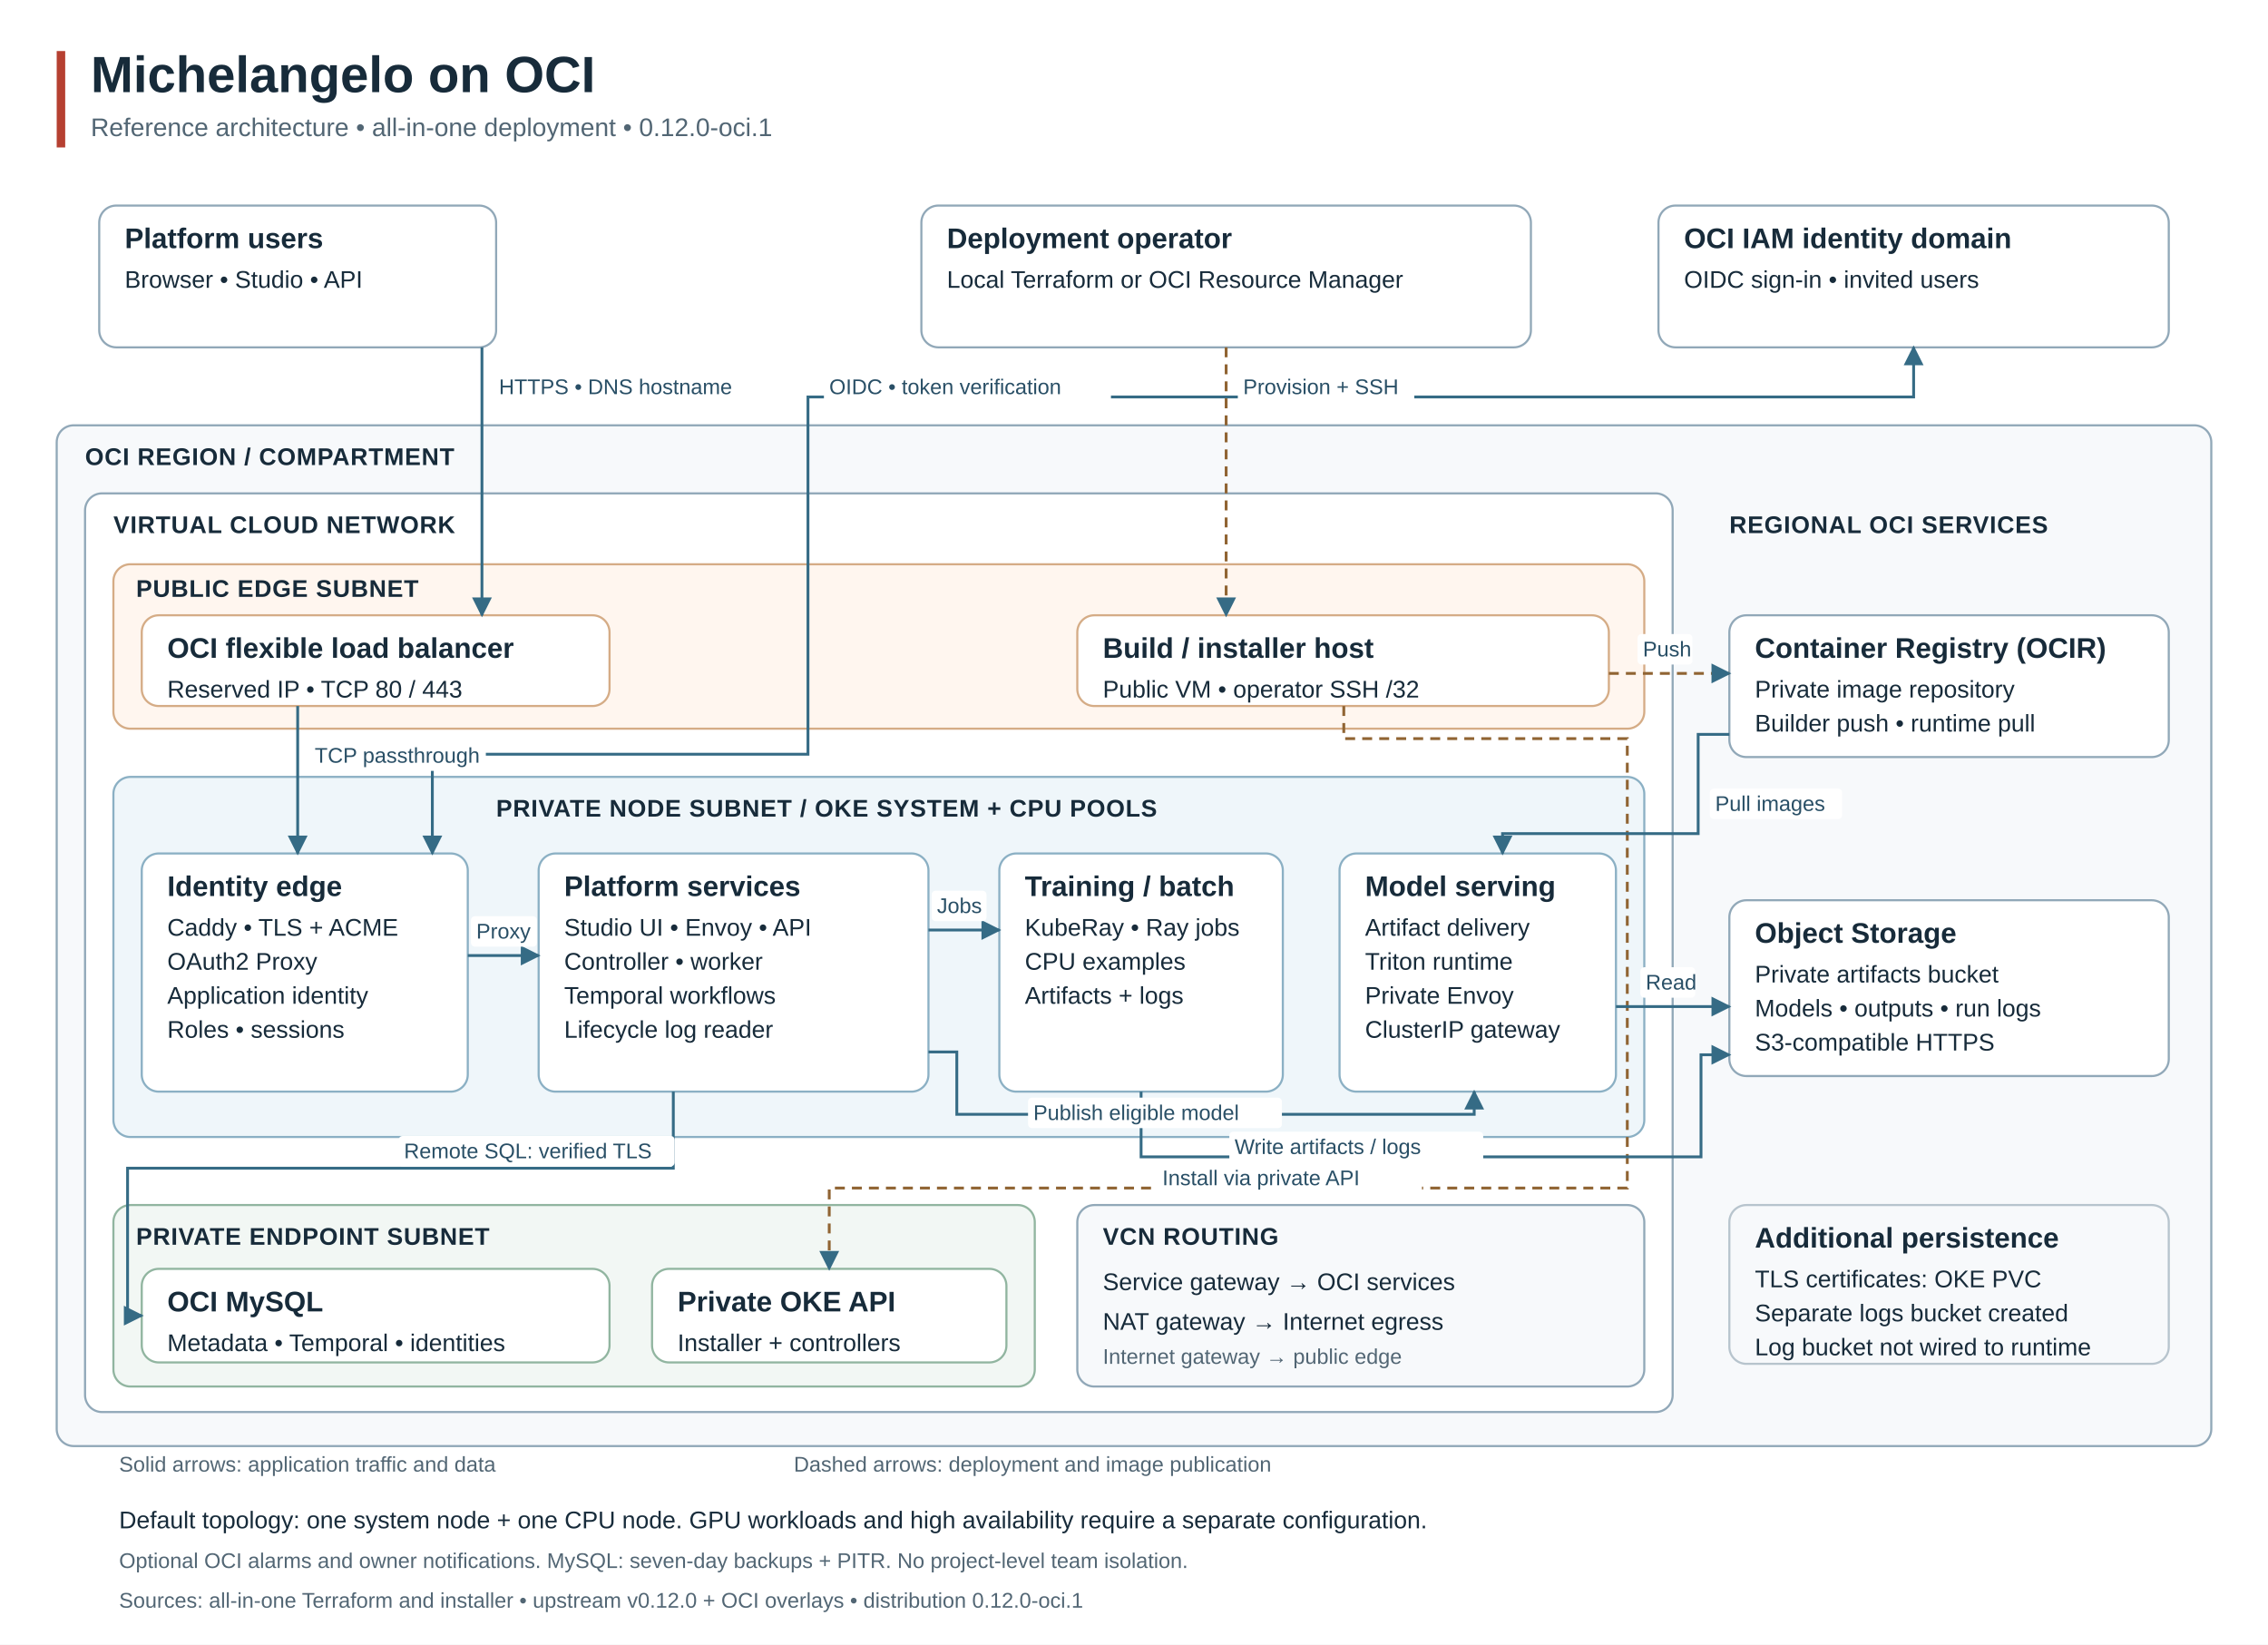
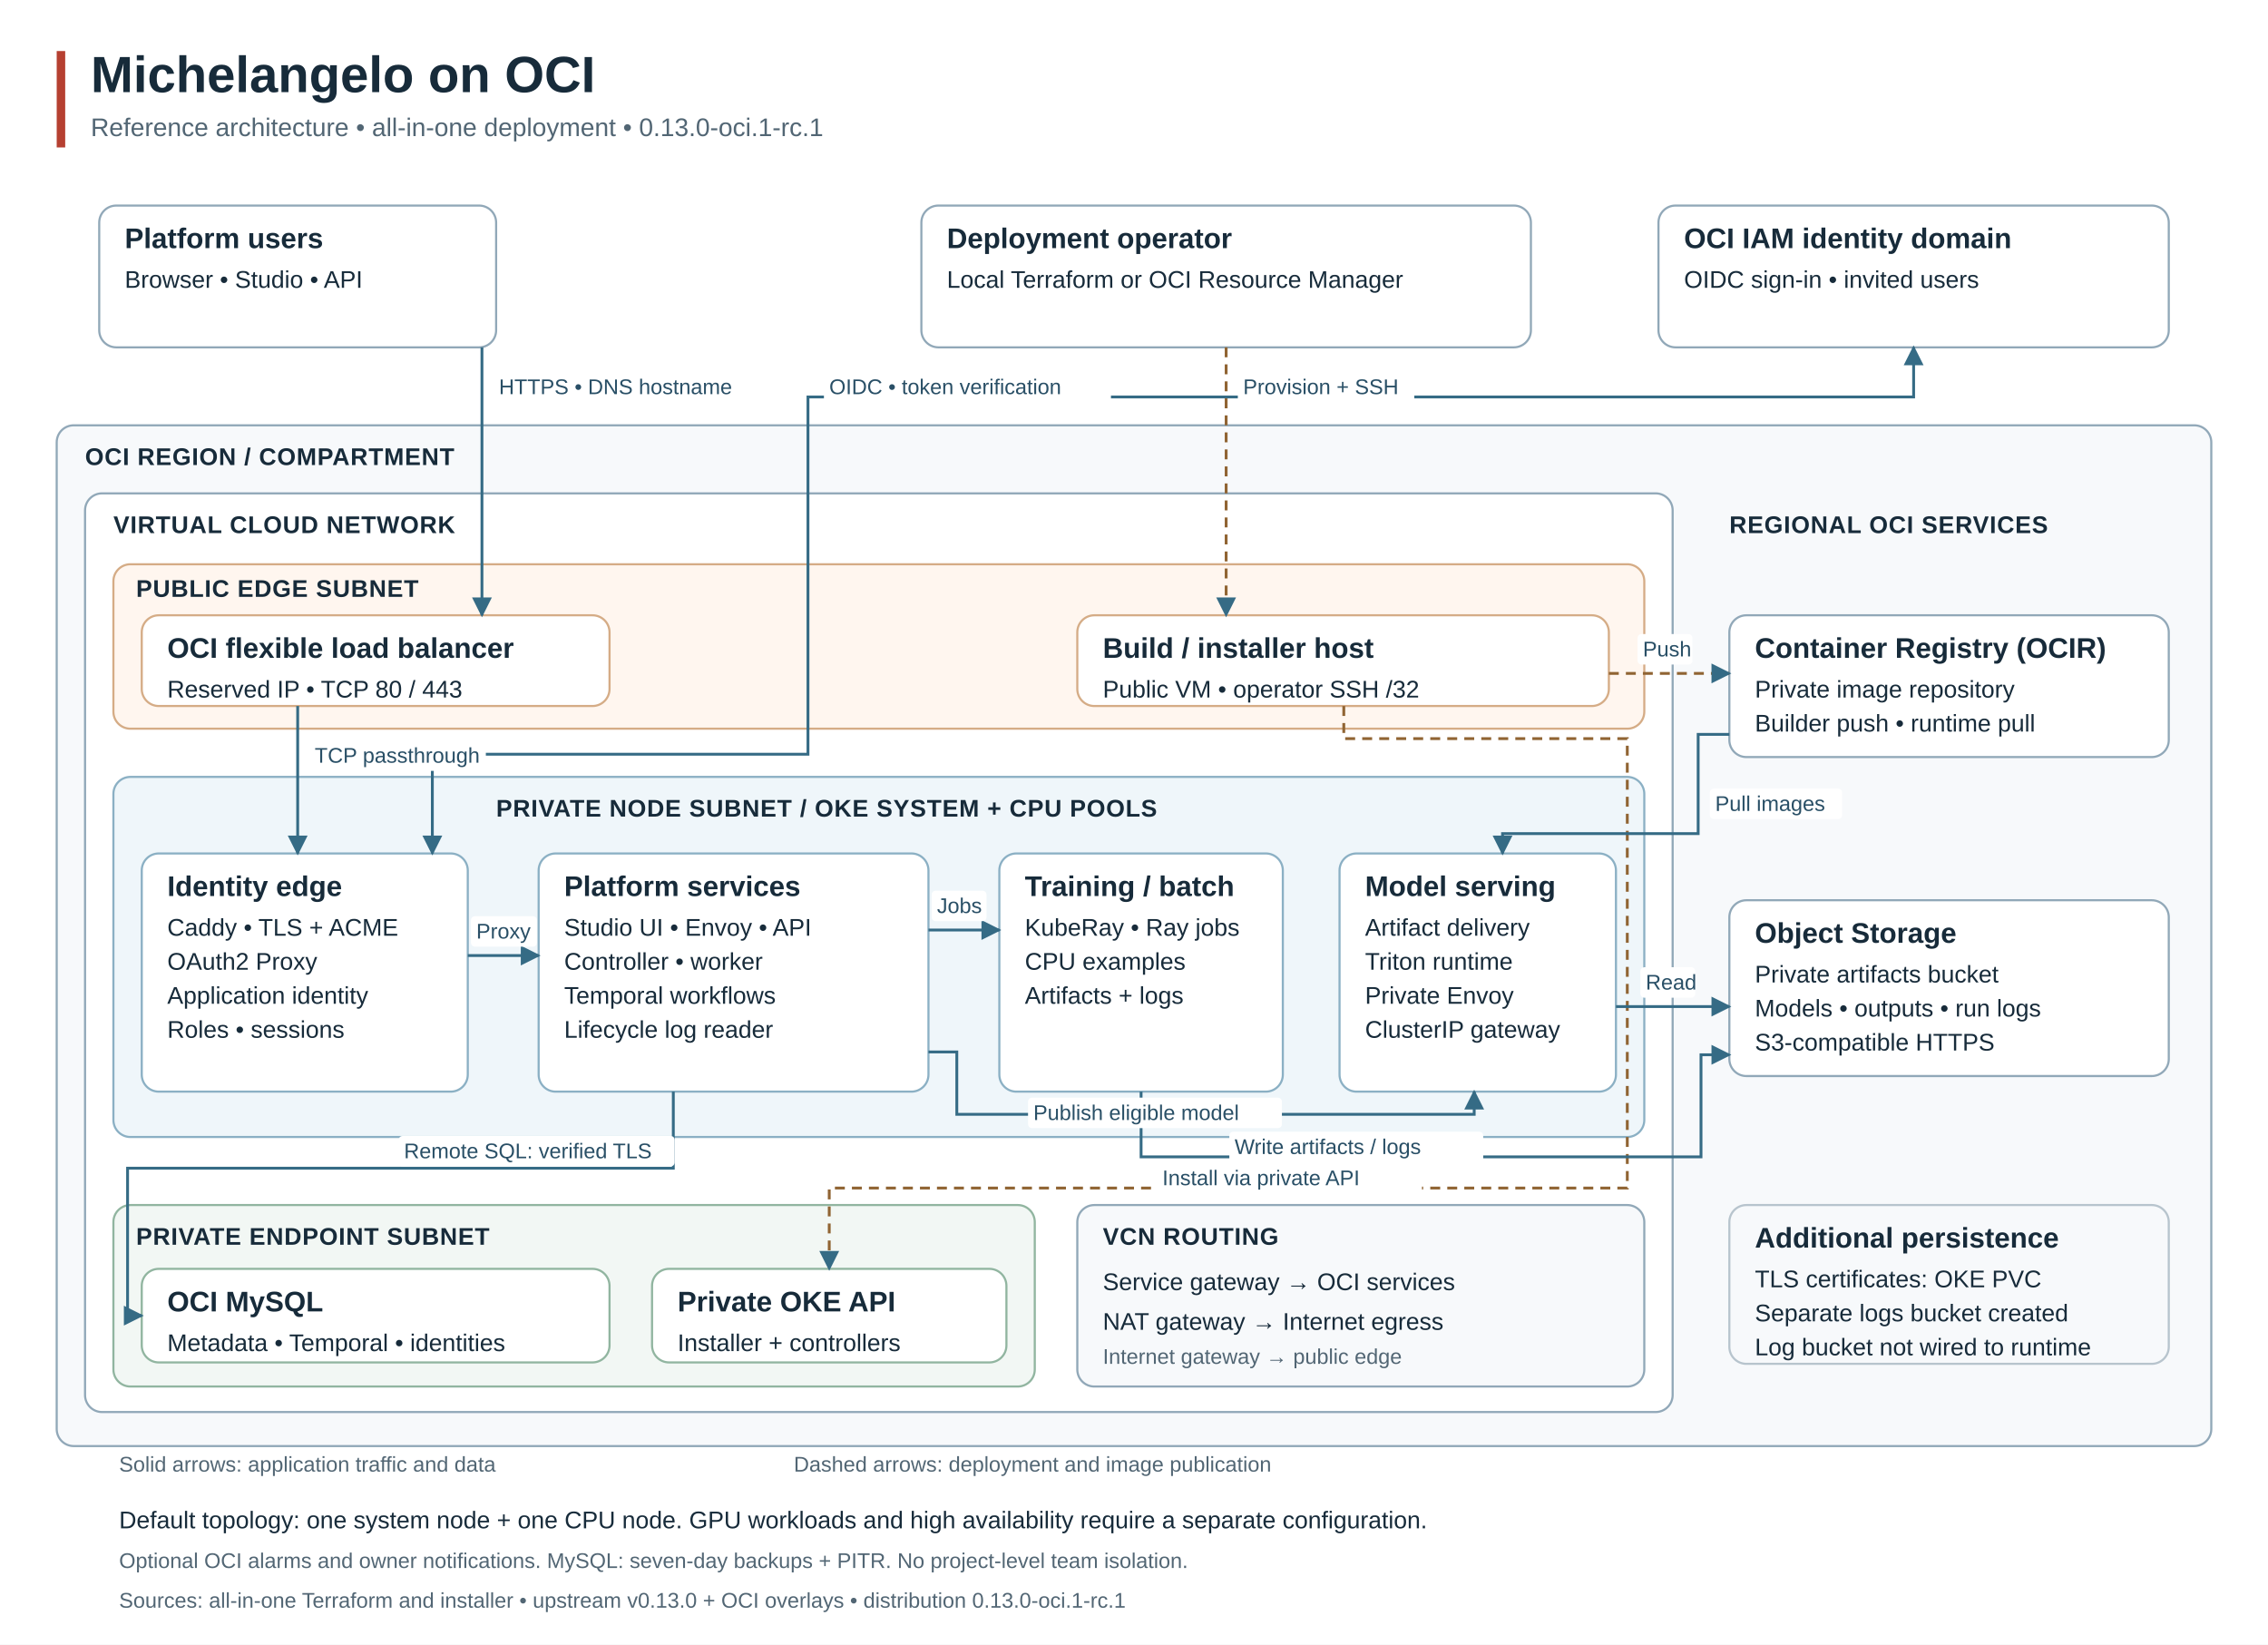
<svg xmlns="http://www.w3.org/2000/svg" width="1600" height="1160" viewBox="0 0 1600 1160" role="img" aria-labelledby="title desc">
  <defs>
    <marker id="arrow" viewBox="0 0 10 10" refX="9" refY="5" markerWidth="7" markerHeight="7" orient="auto-start-reverse">
      <path d="M 0 0 L 10 5 L 0 10 z" fill="#356b85" />
    </marker>
  </defs>
  <style>text{font-family:Arial,Helvetica,sans-serif;fill:#172b3a}.title{font-size:36px;font-weight:700}.subtitle{font-size:18px;fill:#526674}.zone{font-size:17px;font-weight:700;letter-spacing:.5px}.heading{font-size:20px;font-weight:700}.body{font-size:17px}.small{font-size:15px;fill:#526674}.label{font-size:15px;fill:#294f66}</style>
  <rect width="1600" height="1160" fill="#fff" />
  <rect x="40" y="36" width="6" height="68" fill="#b64031" />
  <text x="64" y="65" class="title">Michelangelo on OCI</text>
-   <text x="64" y="96" class="subtitle">Reference architecture • all-in-one deployment • 0.12.0-oci.1</text>
+   <text x="64" y="96" class="subtitle">Reference architecture • all-in-one deployment • 0.13.0-oci.1-rc.1</text>
  <rect x="70" y="145" width="280" height="100" rx="12" fill="#fff" stroke="#91a8b8" stroke-width="1.5" stroke-dasharray="" />
  <text x="88" y="175" class="heading">Platform users</text>
  <text x="88" y="203" class="body">Browser • Studio • API</text>
  <rect x="650" y="145" width="430" height="100" rx="12" fill="#fff" stroke="#91a8b8" stroke-width="1.5" stroke-dasharray="" />
  <text x="668" y="175" class="heading">Deployment operator</text>
  <text x="668" y="203" class="body">Local Terraform or OCI Resource Manager</text>
  <rect x="1170" y="145" width="360" height="100" rx="12" fill="#fff" stroke="#91a8b8" stroke-width="1.5" stroke-dasharray="" />
  <text x="1188" y="175" class="heading">OCI IAM identity domain</text>
  <text x="1188" y="203" class="body">OIDC sign-in • invited users</text>
  <rect x="40" y="300" width="1520" height="720" rx="12" fill="#f7f9fb" stroke="#91a8b8" stroke-width="1.5" stroke-dasharray="" />
  <text x="60" y="328" class="zone">OCI REGION / COMPARTMENT</text>
  <rect x="60" y="348" width="1120" height="648" rx="12" fill="#fff" stroke="#91a8b8" stroke-width="1.5" stroke-dasharray="" />
  <text x="80" y="376" class="zone">VIRTUAL CLOUD NETWORK</text>
  <rect x="80" y="398" width="1080" height="116" rx="12" fill="#fff6ef" stroke="#d5ac86" stroke-width="1.5" stroke-dasharray="" />
  <text x="96" y="421" class="zone">PUBLIC EDGE SUBNET</text>
  <rect x="100" y="434" width="330" height="64" rx="12" fill="#fff" stroke="#d5ac86" stroke-width="1.5" stroke-dasharray="" />
  <text x="118" y="464" class="heading">OCI flexible load balancer</text>
  <text x="118" y="492" class="body">Reserved IP • TCP 80 / 443</text>
  <rect x="760" y="434" width="375" height="64" rx="12" fill="#fff" stroke="#d5ac86" stroke-width="1.5" stroke-dasharray="" />
  <text x="778" y="464" class="heading">Build / installer host</text>
  <text x="778" y="492" class="body">Public VM • operator SSH /32</text>
  <rect x="80" y="548" width="1080" height="254" rx="12" fill="#eff6fa" stroke="#8bb0c4" stroke-width="1.5" stroke-dasharray="" />
  <text x="350" y="576" class="zone">PRIVATE NODE SUBNET  /  OKE SYSTEM + CPU POOLS</text>
  <rect x="100" y="602" width="230" height="168" rx="12" fill="#fff" stroke="#8bb0c4" stroke-width="1.5" stroke-dasharray="" />
  <text x="118" y="632" class="heading">Identity edge</text>
  <text x="118" y="660" class="body">Caddy • TLS + ACME</text>
  <text x="118" y="684" class="body">OAuth2 Proxy</text>
  <text x="118" y="708" class="body">Application identity</text>
  <text x="118" y="732" class="body">Roles • sessions</text>
  <rect x="380" y="602" width="275" height="168" rx="12" fill="#fff" stroke="#8bb0c4" stroke-width="1.5" stroke-dasharray="" />
  <text x="398" y="632" class="heading">Platform services</text>
  <text x="398" y="660" class="body">Studio UI • Envoy • API</text>
  <text x="398" y="684" class="body">Controller • worker</text>
  <text x="398" y="708" class="body">Temporal workflows</text>
  <text x="398" y="732" class="body">Lifecycle log reader</text>
  <rect x="705" y="602" width="200" height="168" rx="12" fill="#fff" stroke="#8bb0c4" stroke-width="1.5" stroke-dasharray="" />
  <text x="723" y="632" class="heading">Training / batch</text>
  <text x="723" y="660" class="body">KubeRay • Ray jobs</text>
  <text x="723" y="684" class="body">CPU examples</text>
  <text x="723" y="708" class="body">Artifacts + logs</text>
  <rect x="945" y="602" width="195" height="168" rx="12" fill="#fff" stroke="#8bb0c4" stroke-width="1.5" stroke-dasharray="" />
  <text x="963" y="632" class="heading">Model serving</text>
  <text x="963" y="660" class="body">Artifact delivery</text>
  <text x="963" y="684" class="body">Triton runtime</text>
  <text x="963" y="708" class="body">Private Envoy</text>
  <text x="963" y="732" class="body">ClusterIP gateway</text>
  <rect x="80" y="850" width="650" height="128" rx="12" fill="#f2f7f4" stroke="#91b5a0" stroke-width="1.5" stroke-dasharray="" />
  <text x="96" y="878" class="zone">PRIVATE ENDPOINT SUBNET</text>
  <rect x="100" y="895" width="330" height="66" rx="12" fill="#fff" stroke="#91b5a0" stroke-width="1.5" stroke-dasharray="" />
  <text x="118" y="925" class="heading">OCI MySQL</text>
  <text x="118" y="953" class="body">Metadata • Temporal • identities</text>
  <rect x="460" y="895" width="250" height="66" rx="12" fill="#fff" stroke="#91b5a0" stroke-width="1.5" stroke-dasharray="" />
  <text x="478" y="925" class="heading">Private OKE API</text>
  <text x="478" y="953" class="body">Installer + controllers</text>
  <rect x="760" y="850" width="400" height="128" rx="12" fill="#f7f9fb" stroke="#91a8b8" stroke-width="1.5" stroke-dasharray="" />
  <text x="778" y="878" class="zone">VCN ROUTING</text>
  <text x="778" y="910" class="body">Service gateway → OCI services</text>
  <text x="778" y="938" class="body">NAT gateway → Internet egress</text>
  <text x="778" y="962" class="small">Internet gateway → public edge</text>
  <text x="1220" y="376" class="zone">REGIONAL OCI SERVICES</text>
  <rect x="1220" y="434" width="310" height="100" rx="12" fill="#fff" stroke="#91a8b8" stroke-width="1.5" stroke-dasharray="" />
  <text x="1238" y="464" class="heading">Container Registry (OCIR)</text>
  <text x="1238" y="492" class="body">Private image repository</text>
  <text x="1238" y="516" class="body">Builder push • runtime pull</text>
  <rect x="1220" y="635" width="310" height="124" rx="12" fill="#fff" stroke="#91a8b8" stroke-width="1.5" stroke-dasharray="" />
  <text x="1238" y="665" class="heading">Object Storage</text>
  <text x="1238" y="693" class="body">Private artifacts bucket</text>
  <text x="1238" y="717" class="body">Models • outputs • run logs</text>
  <text x="1238" y="741" class="body">S3-compatible HTTPS</text>
  <rect x="1220" y="850" width="310" height="112" rx="12" fill="#f7f9fb" stroke="#b7c4cd" stroke-width="1.5" stroke-dasharray="" />
  <text x="1238" y="880" class="heading">Additional persistence</text>
  <text x="1238" y="908" class="body">TLS certificates: OKE PVC</text>
  <text x="1238" y="932" class="body">Separate logs bucket created</text>
  <text x="1238" y="956" class="body">Log bucket not wired to runtime</text>
  <polyline points="340,245 340,434" fill="none" stroke="#356b85" stroke-width="2" marker-end="url(#arrow)" />
  <polyline points="210,498 210,602" fill="none" stroke="#356b85" stroke-width="2" marker-end="url(#arrow)" />
  <polyline points="330,674 380,674" fill="none" stroke="#356b85" stroke-width="2" marker-end="url(#arrow)" />
  <polyline points="655,656 705,656" fill="none" stroke="#356b85" stroke-width="2" marker-end="url(#arrow)" />
  <polyline points="655,742 675,742 675,786 1040,786 1040,770" fill="none" stroke="#356b85" stroke-width="2" marker-end="url(#arrow)" />
  <polyline points="475,770 475,824 90,824 90,928 100,928" fill="none" stroke="#356b85" stroke-width="2" marker-end="url(#arrow)" />
  <polyline points="1350,245 1350,280 570,280 570,532 305,532 305,602" fill="none" stroke="#356b85" stroke-width="2" marker-end="url(#arrow)" marker-start="url(#arrow)" />
  <polyline points="865,245 865,434" fill="none" stroke="#906433" stroke-width="2" marker-end="url(#arrow)" stroke-dasharray="7 5" />
  <polyline points="948,498 948,521 1148,521 1148,838 585,838 585,895" fill="none" stroke="#906433" stroke-width="2" marker-end="url(#arrow)" stroke-dasharray="7 5" />
  <polyline points="1135,475 1220,475" fill="none" stroke="#906433" stroke-width="2" marker-end="url(#arrow)" stroke-dasharray="7 5" />
  <polyline points="1220,518 1198,518 1198,588 1060,588 1060,602" fill="none" stroke="#356b85" stroke-width="2" marker-end="url(#arrow)" />
  <polyline points="1140,710 1220,710" fill="none" stroke="#356b85" stroke-width="2" marker-end="url(#arrow)" />
  <polyline points="805,770 805,816 1200,816 1200,744 1220,744" fill="none" stroke="#356b85" stroke-width="2" marker-end="url(#arrow)" />
  <rect x="349" y="263" width="162.0" height="20" rx="2" fill="#fff" stroke="#fff" stroke-width="1.5" stroke-dasharray="" />
  <text x="352" y="278" class="label">HTTPS • DNS hostname</text>
  <rect x="219" y="523" width="123.0" height="20" rx="2" fill="#fff" stroke="#fff" stroke-width="1.5" stroke-dasharray="" />
  <text x="222" y="538" class="label">TCP passthrough</text>
  <rect x="333" y="647" width="45.0" height="20" rx="2" fill="#fff" stroke="#fff" stroke-width="1.5" stroke-dasharray="" />
  <text x="336" y="662" class="label">Proxy</text>
  <rect x="658" y="629" width="37.2" height="20" rx="2" fill="#fff" stroke="#fff" stroke-width="1.5" stroke-dasharray="" />
  <text x="661" y="644" class="label">Jobs</text>
  <rect x="726" y="775" width="177.6" height="20" rx="2" fill="#fff" stroke="#fff" stroke-width="1.5" stroke-dasharray="" />
  <text x="729" y="790" class="label">Publish eligible model</text>
  <rect x="282" y="802" width="193.2" height="20" rx="2" fill="#fff" stroke="#fff" stroke-width="1.5" stroke-dasharray="" />
  <text x="285" y="817" class="label">Remote SQL: verified TLS</text>
  <rect x="582" y="263" width="201.0" height="20" rx="2" fill="#fff" stroke="#fff" stroke-width="1.5" stroke-dasharray="" />
  <text x="585" y="278" class="label">OIDC • token verification</text>
  <rect x="874" y="263" width="123.0" height="20" rx="2" fill="#fff" stroke="#fff" stroke-width="1.5" stroke-dasharray="" />
  <text x="877" y="278" class="label">Provision + SSH</text>
  <rect x="817" y="821" width="185.4" height="20" rx="2" fill="#fff" stroke="#fff" stroke-width="1.5" stroke-dasharray="" />
  <text x="820" y="836" class="label">Install via private API</text>
  <rect x="1156" y="448" width="37.2" height="20" rx="2" fill="#fff" stroke="#fff" stroke-width="1.5" stroke-dasharray="" />
  <text x="1159" y="463" class="label">Push</text>
  <rect x="1207" y="557" width="91.8" height="20" rx="2" fill="#fff" stroke="#fff" stroke-width="1.5" stroke-dasharray="" />
  <text x="1210" y="572" class="label">Pull images</text>
  <rect x="1158" y="683" width="37.2" height="20" rx="2" fill="#fff" stroke="#fff" stroke-width="1.5" stroke-dasharray="" />
  <text x="1161" y="698" class="label">Read</text>
  <rect x="868" y="799" width="177.6" height="20" rx="2" fill="#fff" stroke="#fff" stroke-width="1.5" stroke-dasharray="" />
  <text x="871" y="814" class="label">Write artifacts / logs</text>
  <text x="84" y="1038" class="small">Solid arrows: application traffic and data</text>
  <text x="560" y="1038" class="small">Dashed arrows: deployment and image publication</text>
  <text x="84" y="1078" class="body">Default topology: one system node + one CPU node. GPU workloads and high availability require a separate configuration.</text>
  <text x="84" y="1106" class="small">Optional OCI alarms and owner notifications. MySQL: seven-day backups + PITR. No project-level team isolation.</text>
-   <text x="84" y="1134" class="small">Sources: all-in-one Terraform and installer • upstream v0.12.0 + OCI overlays • distribution 0.12.0-oci.1</text>
+   <text x="84" y="1134" class="small">Sources: all-in-one Terraform and installer • upstream v0.13.0 + OCI overlays • distribution 0.13.0-oci.1-rc.1</text>
</svg>
